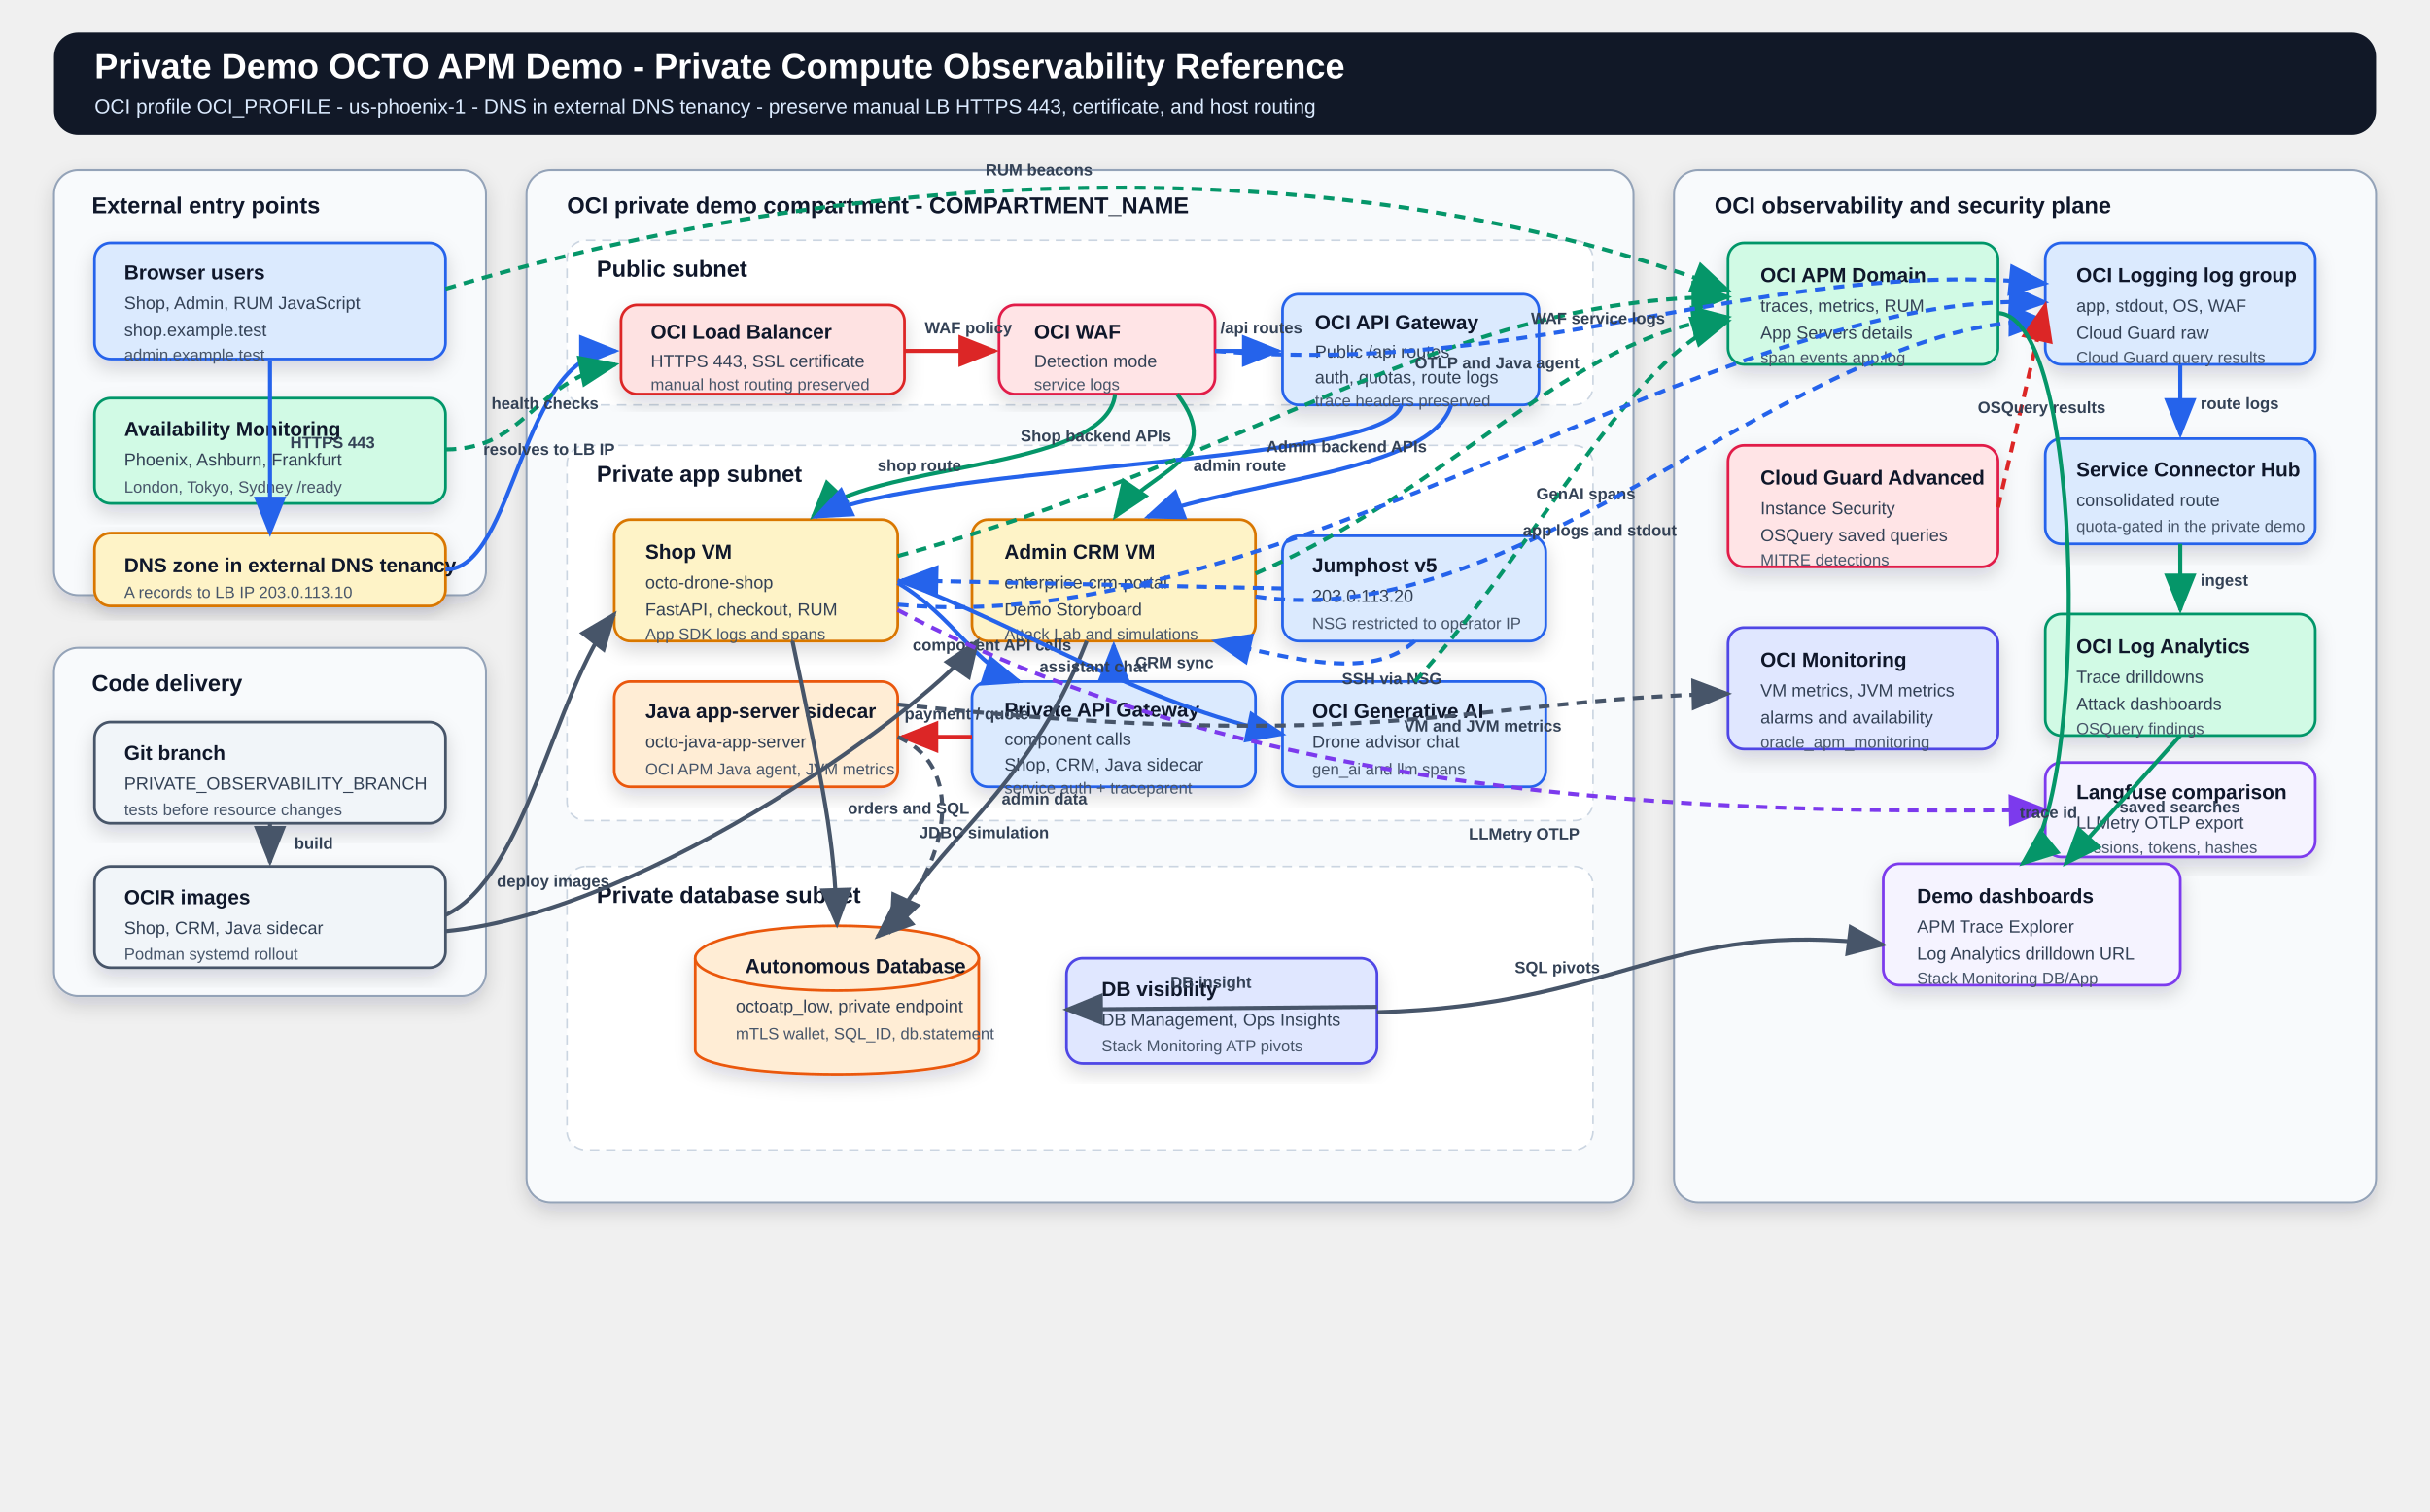
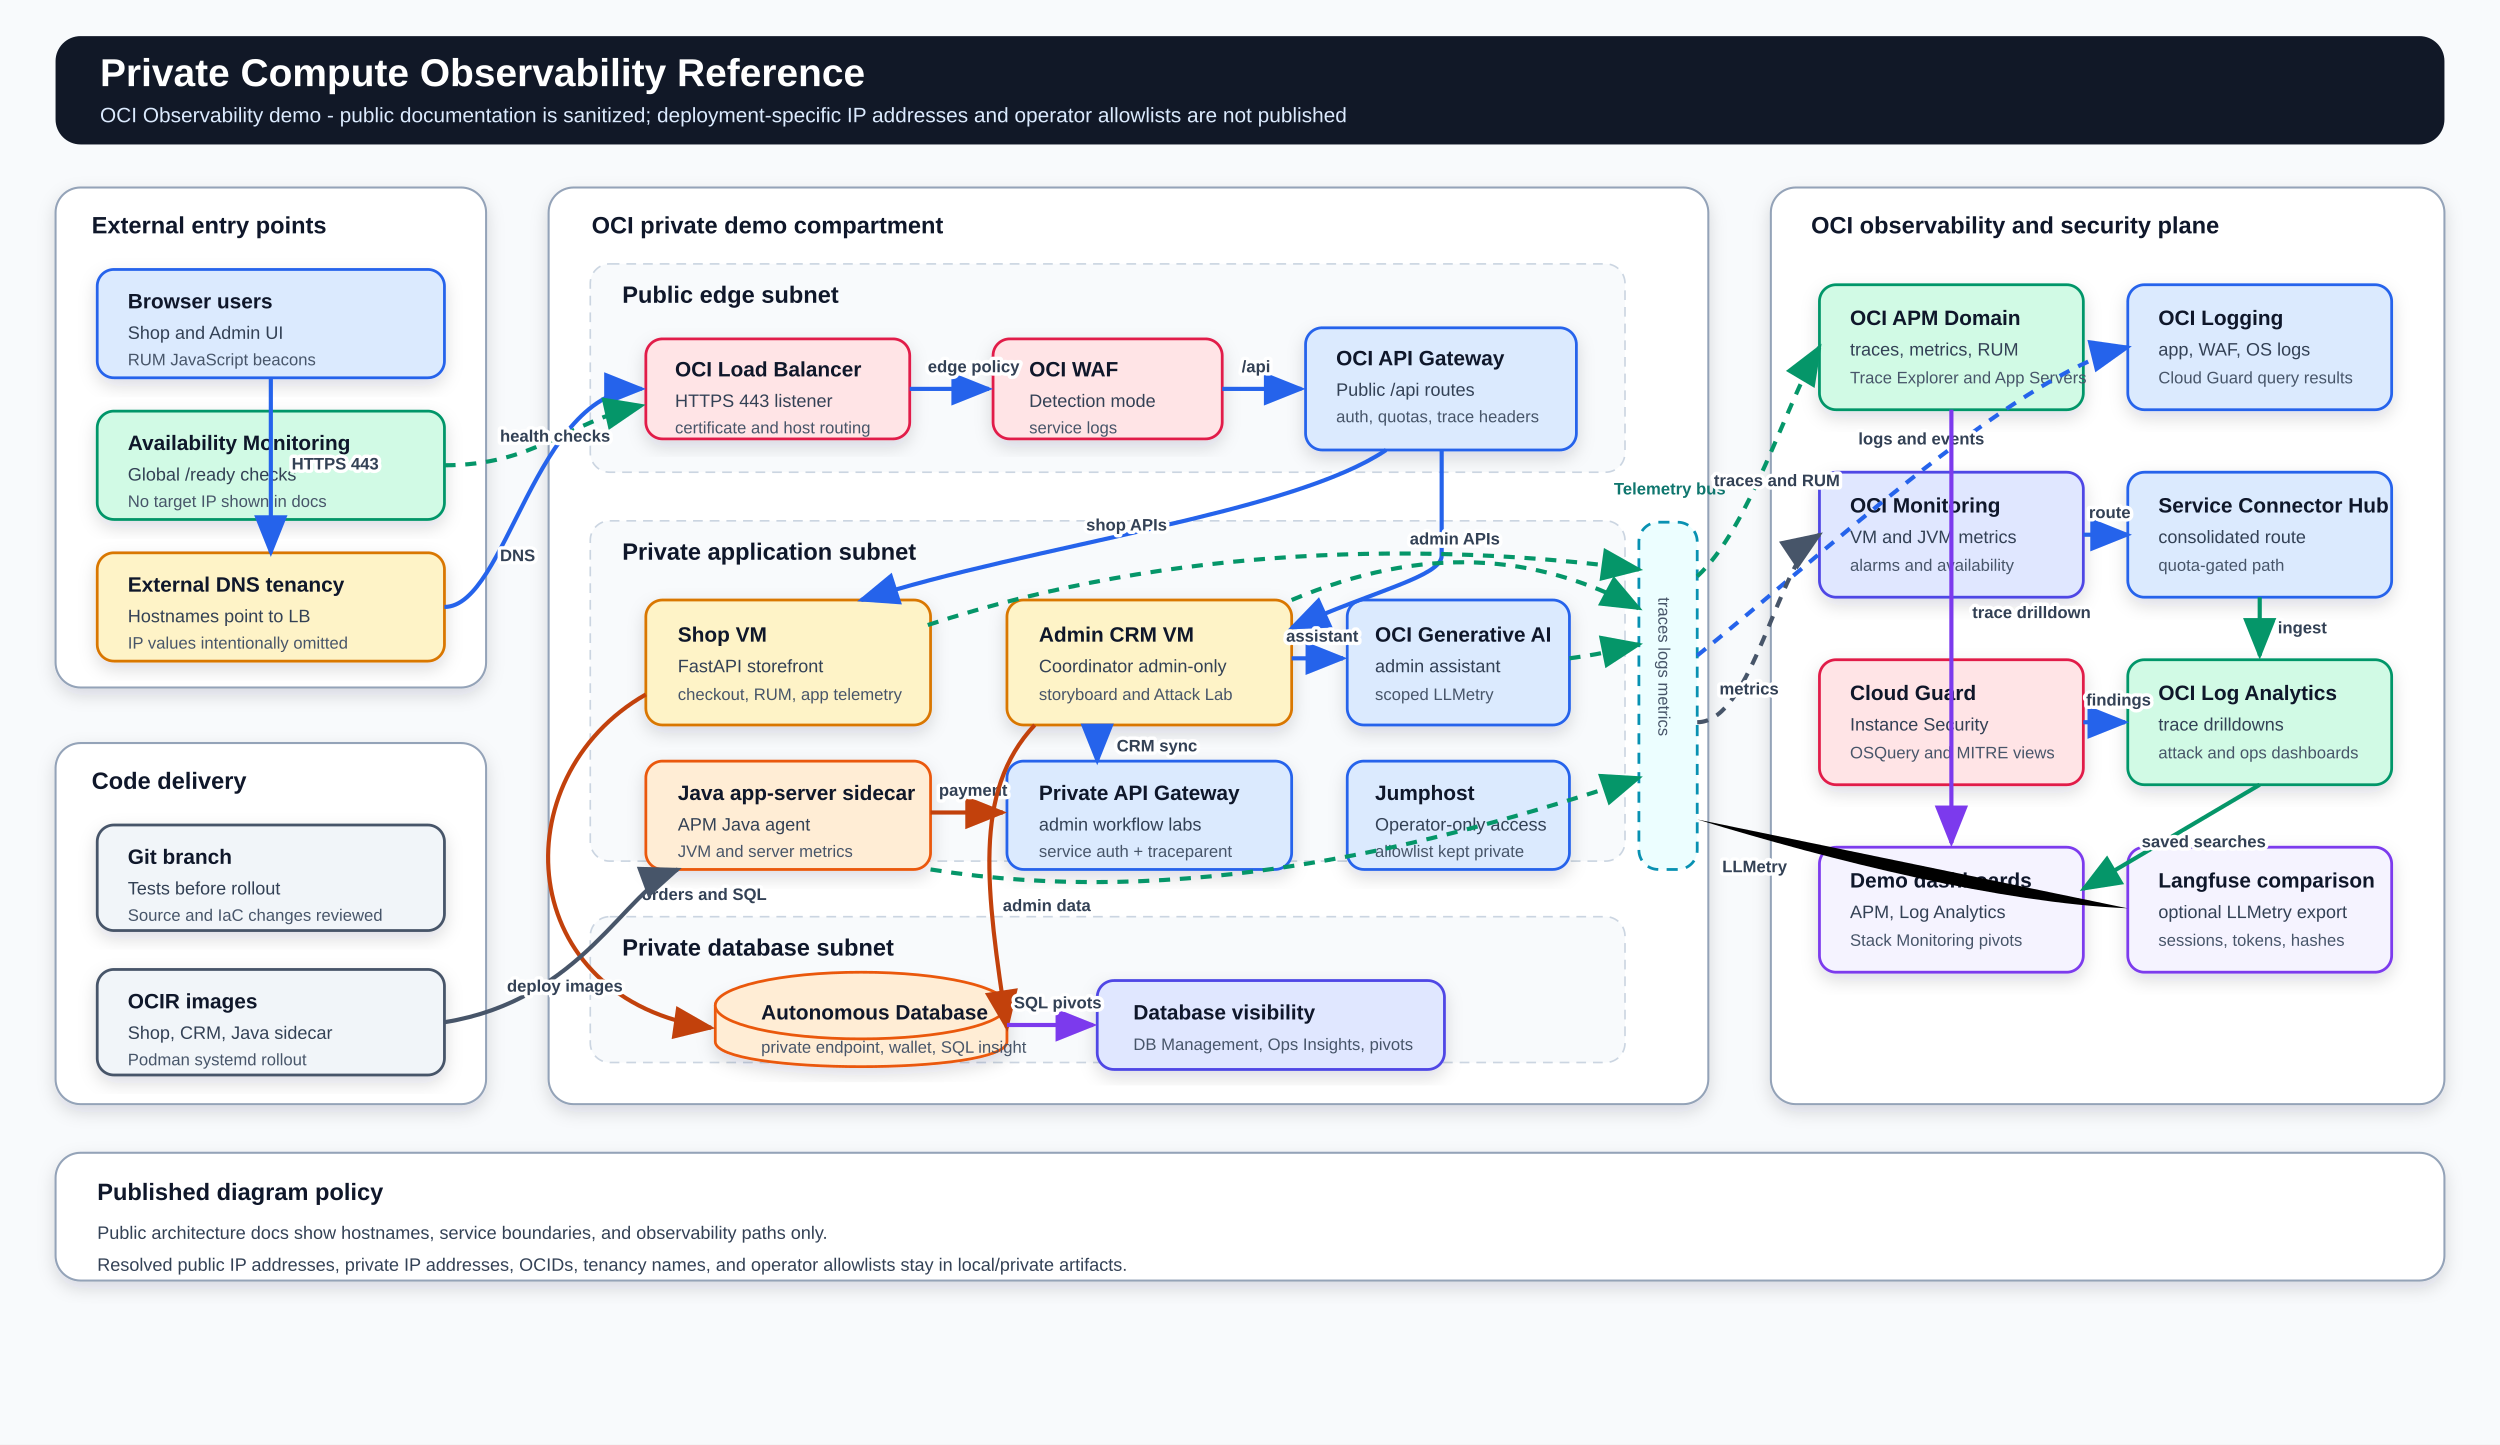
- <svg xmlns="http://www.w3.org/2000/svg" width="1800" height="1120" viewBox="0 0 1800 1120" role="img" aria-labelledby="title desc">
+ <svg xmlns="http://www.w3.org/2000/svg" width="1800" height="1040" viewBox="0 0 1800 1040" role="img" aria-labelledby="title desc">
  <defs>
    <marker id="arrow-blue" markerWidth="10" markerHeight="8" refX="9" refY="4" orient="auto" markerUnits="strokeWidth">
      <path d="M0,0 L10,4 L0,8 Z" fill="#2563eb" />
    </marker>
    <marker id="arrow-green" markerWidth="10" markerHeight="8" refX="9" refY="4" orient="auto" markerUnits="strokeWidth">
      <path d="M0,0 L10,4 L0,8 Z" fill="#059669" />
    </marker>
-     <marker id="arrow-red" markerWidth="10" markerHeight="8" refX="9" refY="4" orient="auto" markerUnits="strokeWidth">
-       <path d="M0,0 L10,4 L0,8 Z" fill="#dc2626" />
+     <marker id="arrow-orange" markerWidth="10" markerHeight="8" refX="9" refY="4" orient="auto" markerUnits="strokeWidth">
+       <path d="M0,0 L10,4 L0,8 Z" fill="#c2410c" />
    </marker>
    <marker id="arrow-slate" markerWidth="10" markerHeight="8" refX="9" refY="4" orient="auto" markerUnits="strokeWidth">
      <path d="M0,0 L10,4 L0,8 Z" fill="#475569" />
    </marker>
    <marker id="arrow-purple" markerWidth="10" markerHeight="8" refX="9" refY="4" orient="auto" markerUnits="strokeWidth">
      <path d="M0,0 L10,4 L0,8 Z" fill="#7c3aed" />
    </marker>
-     <filter id="softShadow" x="-20%" y="-20%" width="140%" height="140%">
-       <feDropShadow dx="0" dy="6" stdDeviation="7" flood-color="#0f172a" flood-opacity="0.16" />
+     <filter id="softShadow" x="-18%" y="-18%" width="136%" height="136%">
+       <feDropShadow dx="0" dy="5" stdDeviation="6" flood-color="#0f172a" flood-opacity="0.14" />
    </filter>
    <style>
-       .title { font: 700 26px Arial, sans-serif; fill: #fff; }
+       .page { fill: #f8fafc; }
+       .titlebar { fill: #111827; }
+       .title { font: 700 28px Arial, sans-serif; fill: #ffffff; }
      .subtitle { font: 400 15px Arial, sans-serif; fill: #dbeafe; }
+       .panel { fill: #ffffff; stroke: #94a3b8; stroke-width: 1.5; rx: 18; filter: url(#softShadow); }
+       .subpanel { fill: #f8fafc; stroke: #cbd5e1; stroke-width: 1.2; stroke-dasharray: 7 5; rx: 14; }
      .section { font: 700 17px Arial, sans-serif; fill: #0f172a; }
      .node-title { font: 700 15px Arial, sans-serif; fill: #0f172a; }
      .node { font: 400 13px Arial, sans-serif; fill: #334155; }
      .small { font: 400 12px Arial, sans-serif; fill: #475569; }
-       .edge { font: 600 12px Arial, sans-serif; fill: #334155; }
-       .panel { fill: #f8fafc; stroke: #94a3b8; stroke-width: 1.5; rx: 18; filter: url(#softShadow); }
-       .subpanel { fill: #ffffff; stroke: #cbd5e1; stroke-width: 1.2; stroke-dasharray: 7 5; rx: 14; }
+       .note { font: 700 12px Arial, sans-serif; fill: #0f766e; }
+       .edge { font: 700 12px Arial, sans-serif; fill: #334155; paint-order: stroke; stroke: #ffffff; stroke-width: 5px; stroke-linejoin: round; }
+       .node-box { stroke-width: 2; rx: 12; filter: url(#softShadow); }
      .blue { fill: #dbeafe; stroke: #2563eb; }
      .green { fill: #d1fae5; stroke: #059669; }
      .yellow { fill: #fef3c7; stroke: #d97706; }
      .orange { fill: #ffedd5; stroke: #ea580c; }
-       .red { fill: #fee2e2; stroke: #dc2626; }
      .rose { fill: #ffe4e6; stroke: #e11d48; }
      .indigo { fill: #e0e7ff; stroke: #4f46e5; }
      .purple { fill: #f5f3ff; stroke: #7c3aed; }
      .slate { fill: #f1f5f9; stroke: #475569; }
-       .node-box { stroke-width: 2; rx: 12; filter: url(#softShadow); }
-       .solid-blue { stroke: #2563eb; stroke-width: 3; fill: none; marker-end: url(#arrow-blue); }
-       .solid-green { stroke: #059669; stroke-width: 3; fill: none; marker-end: url(#arrow-green); }
-       .solid-red { stroke: #dc2626; stroke-width: 3; fill: none; marker-end: url(#arrow-red); }
-       .solid-slate { stroke: #475569; stroke-width: 3; fill: none; marker-end: url(#arrow-slate); }
-       .dash-blue { stroke: #2563eb; stroke-width: 3; fill: none; stroke-dasharray: 8 6; marker-end: url(#arrow-blue); }
-       .dash-green { stroke: #059669; stroke-width: 3; fill: none; stroke-dasharray: 8 6; marker-end: url(#arrow-green); }
-       .dash-red { stroke: #dc2626; stroke-width: 3; fill: none; stroke-dasharray: 8 6; marker-end: url(#arrow-red); }
-       .dash-slate { stroke: #475569; stroke-width: 3; fill: none; stroke-dasharray: 8 6; marker-end: url(#arrow-slate); }
-       .dash-purple { stroke: #7c3aed; stroke-width: 3; fill: none; stroke-dasharray: 8 6; marker-end: url(#arrow-purple); }
+       .line-blue { stroke: #2563eb; stroke-width: 3; fill: none; marker-end: url(#arrow-blue); }
+       .line-green { stroke: #059669; stroke-width: 3; fill: none; marker-end: url(#arrow-green); }
+       .line-orange { stroke: #c2410c; stroke-width: 3; fill: none; marker-end: url(#arrow-orange); }
+       .line-slate { stroke: #475569; stroke-width: 3; fill: none; marker-end: url(#arrow-slate); }
+       .line-purple { stroke: #7c3aed; stroke-width: 3; fill: none; marker-end: url(#arrow-purple); }
+       .dash-blue { stroke: #2563eb; stroke-width: 3; fill: none; stroke-dasharray: 8 7; marker-end: url(#arrow-blue); }
+       .dash-green { stroke: #059669; stroke-width: 3; fill: none; stroke-dasharray: 8 7; marker-end: url(#arrow-green); }
+       .dash-slate { stroke: #475569; stroke-width: 3; fill: none; stroke-dasharray: 8 7; marker-end: url(#arrow-slate); }
+       .bus { fill: #ecfeff; stroke: #0891b2; stroke-width: 2; rx: 14; stroke-dasharray: 8 6; }
    </style>
  </defs>
-   <rect x="40" y="24" width="1720" height="76" rx="18" fill="#111827" />
-   <text x="70" y="58" class="title">Private Demo OCTO APM Demo - Private Compute Observability Reference</text>
-   <text x="70" y="84" class="subtitle">OCI profile OCI_PROFILE - us-phoenix-1 - DNS in external DNS tenancy - preserve manual LB HTTPS 443, certificate, and host routing</text>
-   <rect x="40" y="126" width="320" height="315" class="panel" />
-   <text x="68" y="158" class="section">External entry points</text>
-   <rect x="70" y="180" width="260" height="86" class="node-box blue" />
-   <text x="92" y="207" class="node-title">Browser users</text>
-   <text x="92" y="229" class="node">Shop, Admin, RUM JavaScript</text>
-   <text x="92" y="249" class="node">shop.example.test</text>
-   <text x="92" y="267" class="small">admin.example.test</text>
-   <rect x="70" y="295" width="260" height="78" class="node-box green" />
-   <text x="92" y="323" class="node-title">Availability Monitoring</text>
-   <text x="92" y="345" class="node">Phoenix, Ashburn, Frankfurt</text>
-   <text x="92" y="365" class="small">London, Tokyo, Sydney /ready</text>
-   <rect x="70" y="395" width="260" height="54" class="node-box yellow" />
-   <text x="92" y="424" class="node-title">DNS zone in external DNS tenancy</text>
-   <text x="92" y="443" class="small">A records to LB IP 203.0.113.10</text>
-   <rect x="40" y="480" width="320" height="258" class="panel" />
-   <text x="68" y="512" class="section">Code delivery</text>
-   <rect x="70" y="535" width="260" height="75" class="node-box slate" />
-   <text x="92" y="563" class="node-title">Git branch</text>
-   <text x="92" y="585" class="node">PRIVATE_OBSERVABILITY_BRANCH</text>
-   <text x="92" y="604" class="small">tests before resource changes</text>
-   <rect x="70" y="642" width="260" height="75" class="node-box slate" />
-   <text x="92" y="670" class="node-title">OCIR images</text>
-   <text x="92" y="692" class="node">Shop, CRM, Java sidecar</text>
-   <text x="92" y="711" class="small">Podman systemd rollout</text>
-   <rect x="390" y="126" width="820" height="765" class="panel" />
-   <text x="420" y="158" class="section">OCI private demo compartment - COMPARTMENT_NAME</text>
-   <rect x="420" y="178" width="760" height="122" class="subpanel" />
-   <text x="442" y="205" class="section">Public subnet</text>
-   <rect x="460" y="226" width="210" height="66" class="node-box red" />
-   <text x="482" y="251" class="node-title">OCI Load Balancer</text>
-   <text x="482" y="272" class="node">HTTPS 443, SSL certificate</text>
-   <text x="482" y="289" class="small">manual host routing preserved</text>
-   <rect x="740" y="226" width="160" height="66" class="node-box rose" />
-   <text x="766" y="251" class="node-title">OCI WAF</text>
-   <text x="766" y="272" class="node">Detection mode</text>
-   <text x="766" y="289" class="small">service logs</text>
-   <rect x="950" y="218" width="190" height="82" class="node-box blue" />
-   <text x="974" y="244" class="node-title">OCI API Gateway</text>
-   <text x="974" y="265" class="node">Public /api routes</text>
-   <text x="974" y="284" class="node">auth, quotas, route logs</text>
-   <text x="974" y="301" class="small">trace headers preserved</text>
-   <rect x="420" y="330" width="760" height="278" class="subpanel" />
-   <text x="442" y="357" class="section">Private app subnet</text>
-   <rect x="455" y="385" width="210" height="90" class="node-box yellow" />
-   <text x="478" y="414" class="node-title">Shop VM</text>
-   <text x="478" y="436" class="node">octo-drone-shop</text>
-   <text x="478" y="456" class="node">FastAPI, checkout, RUM</text>
-   <text x="478" y="474" class="small">App SDK logs and spans</text>
-   <rect x="455" y="505" width="210" height="78" class="node-box orange" />
-   <text x="478" y="532" class="node-title">Java app-server sidecar</text>
-   <text x="478" y="554" class="node">octo-java-app-server</text>
-   <text x="478" y="574" class="small">OCI APM Java agent, JVM metrics</text>
-   <rect x="720" y="385" width="210" height="90" class="node-box yellow" />
-   <text x="744" y="414" class="node-title">Admin CRM VM</text>
-   <text x="744" y="436" class="node">enterprise-crm-portal</text>
-   <text x="744" y="456" class="node">Demo Storyboard</text>
-   <text x="744" y="474" class="small">Attack Lab and simulations</text>
-   <rect x="720" y="505" width="210" height="78" class="node-box blue" />
-   <text x="744" y="531" class="node-title">Private API Gateway</text>
-   <text x="744" y="552" class="node">component calls</text>
-   <text x="744" y="571" class="node">Shop, CRM, Java sidecar</text>
-   <text x="744" y="588" class="small">service auth + traceparent</text>
-   <rect x="950" y="397" width="195" height="78" class="node-box blue" />
-   <text x="972" y="424" class="node-title">Jumphost v5</text>
-   <text x="972" y="446" class="node">203.0.113.20</text>
-   <text x="972" y="466" class="small">NSG restricted to operator IP</text>
-   <rect x="950" y="505" width="195" height="78" class="node-box blue" />
-   <text x="972" y="532" class="node-title">OCI Generative AI</text>
-   <text x="972" y="554" class="node">Drone advisor chat</text>
-   <text x="972" y="574" class="small">gen_ai and llm spans</text>
-   <rect x="420" y="642" width="760" height="210" class="subpanel" />
-   <text x="442" y="669" class="section">Private database subnet</text>
-   <path d="M515 710 C515 686 725 686 725 710 L725 778 C725 802 515 802 515 778 Z" class="node-box orange" />
-   <ellipse cx="620" cy="710" rx="105" ry="24" fill="#ffedd5" stroke="#ea580c" stroke-width="2" />
-   <text x="552" y="721" class="node-title">Autonomous Database</text>
-   <text x="545" y="750" class="node">octoatp_low, private endpoint</text>
-   <text x="545" y="770" class="small">mTLS wallet, SQL_ID, db.statement</text>
-   <rect x="790" y="710" width="230" height="78" class="node-box indigo" />
-   <text x="816" y="738" class="node-title">DB visibility</text>
-   <text x="816" y="760" class="node">DB Management, Ops Insights</text>
-   <text x="816" y="779" class="small">Stack Monitoring ATP pivots</text>
-   <rect x="1240" y="126" width="520" height="765" class="panel" />
-   <text x="1270" y="158" class="section">OCI observability and security plane</text>
-   <rect x="1280" y="180" width="200" height="90" class="node-box green" />
-   <text x="1304" y="209" class="node-title">OCI APM Domain</text>
-   <text x="1304" y="231" class="node">traces, metrics, RUM</text>
-   <text x="1304" y="251" class="node">App Servers details</text>
-   <text x="1304" y="269" class="small">span events app.log</text>
-   <rect x="1515" y="180" width="200" height="90" class="node-box blue" />
-   <text x="1538" y="209" class="node-title">OCI Logging log group</text>
-   <text x="1538" y="231" class="node">app, stdout, OS, WAF</text>
-   <text x="1538" y="251" class="node">Cloud Guard raw</text>
-   <text x="1538" y="269" class="small">Cloud Guard query results</text>
-   <rect x="1280" y="330" width="200" height="90" class="node-box rose" />
-   <text x="1304" y="359" class="node-title">Cloud Guard Advanced</text>
-   <text x="1304" y="381" class="node">Instance Security</text>
-   <text x="1304" y="401" class="node">OSQuery saved queries</text>
-   <text x="1304" y="419" class="small">MITRE detections</text>
-   <rect x="1515" y="325" width="200" height="78" class="node-box blue" />
-   <text x="1538" y="353" class="node-title">Service Connector Hub</text>
-   <text x="1538" y="375" class="node">consolidated route</text>
-   <text x="1538" y="394" class="small">quota-gated in the private demo</text>
-   <rect x="1515" y="455" width="200" height="90" class="node-box green" />
-   <text x="1538" y="484" class="node-title">OCI Log Analytics</text>
-   <text x="1538" y="506" class="node">Trace drilldowns</text>
-   <text x="1538" y="526" class="node">Attack dashboards</text>
-   <text x="1538" y="544" class="small">OSQuery findings</text>
-   <rect x="1280" y="465" width="200" height="90" class="node-box indigo" />
-   <text x="1304" y="494" class="node-title">OCI Monitoring</text>
-   <text x="1304" y="516" class="node">VM metrics, JVM metrics</text>
-   <text x="1304" y="536" class="node">alarms and availability</text>
-   <text x="1304" y="554" class="small">oracle_apm_monitoring</text>
-   <rect x="1515" y="565" width="200" height="70" class="node-box purple" />
-   <text x="1538" y="592" class="node-title">Langfuse comparison</text>
-   <text x="1538" y="614" class="node">LLMetry OTLP export</text>
-   <text x="1538" y="632" class="small">sessions, tokens, hashes</text>
-   <rect x="1395" y="640" width="220" height="90" class="node-box purple" />
-   <text x="1420" y="669" class="node-title">Demo dashboards</text>
-   <text x="1420" y="691" class="node">APM Trace Explorer</text>
-   <text x="1420" y="711" class="node">Log Analytics drilldown URL</text>
-   <text x="1420" y="729" class="small">Stack Monitoring DB/App</text>
-   <path d="M200 267 L200 395" class="solid-blue" />
-   <text x="215" y="332" class="edge">HTTPS 443</text>
-   <path d="M330 422 C382 422 385 260 456 260" class="solid-blue" />
-   <text x="358" y="337" class="edge">resolves to LB IP</text>
-   <path d="M330 333 C390 333 395 282 456 270" class="dash-green" />
-   <text x="364" y="303" class="edge">health checks</text>
-   <path d="M670 260 L737 260" class="solid-red" />
-   <text x="685" y="247" class="edge">WAF policy</text>
-   <path d="M900 260 L947 260" class="solid-blue" />
-   <text x="904" y="247" class="edge">/api routes</text>
-   <path d="M826 292 C820 350 641 342 602 383" class="solid-green" />
-   <text x="650" y="349" class="edge">shop route</text>
-   <path d="M872 292 C910 342 850 348 826 383" class="solid-green" />
-   <text x="884" y="349" class="edge">admin route</text>
-   <path d="M1038 300 C1030 345 692 342 604 383" class="solid-blue" />
-   <text x="756" y="327" class="edge">Shop backend APIs</text>
-   <path d="M1075 300 C1060 350 925 355 850 383" class="solid-blue" />
-   <text x="938" y="335" class="edge">Admin backend APIs</text>
-   <path d="M665 432 C706 456 724 495 755 505" class="solid-blue" />
-   <text x="676" y="482" class="edge">component API calls</text>
-   <path d="M720 546 L668 546" class="solid-red" />
-   <text x="670" y="533" class="edge">payment / quote</text>
-   <path d="M825 505 L825 478" class="solid-blue" />
-   <text x="841" y="495" class="edge">CRM sync</text>
-   <path d="M587 475 C610 585 618 620 620 685" class="solid-slate" />
-   <text x="628" y="603" class="edge">orders and SQL</text>
-   <path d="M805 475 C760 590 690 625 660 690" class="solid-slate" />
-   <text x="742" y="596" class="edge">admin data</text>
-   <path d="M665 546 C720 570 700 650 650 694" class="dash-slate" />
-   <text x="681" y="621" class="edge">JDBC simulation</text>
-   <path d="M665 430 C760 465 845 522 950 544" class="solid-blue" />
-   <text x="770" y="498" class="edge">assistant chat</text>
-   <path d="M950 436 L668 430" class="dash-blue" />
-   <path d="M1048 475 C1016 504 961 489 900 475" class="dash-blue" />
-   <text x="994" y="507" class="edge">SSH via NSG</text>
-   <path d="M200 610 L200 639" class="solid-slate" />
-   <text x="218" y="629" class="edge">build</text>
-   <path d="M330 678 C390 650 410 513 455 455" class="solid-slate" />
-   <path d="M330 690 C480 676 693 520 724 475" class="solid-slate" />
-   <text x="368" y="657" class="edge">deploy images</text>
-   <path d="M330 214 C690 106 1040 122 1280 215" class="dash-green" />
-   <text x="730" y="130" class="edge">RUM beacons</text>
-   <path d="M665 412 C930 340 1070 220 1280 220" class="dash-green" />
-   <path d="M930 425 C1080 360 1160 250 1280 235" class="dash-green" />
-   <text x="1048" y="273" class="edge">OTLP and Java agent</text>
-   <path d="M1048 505 C1135 410 1210 260 1280 238" class="dash-green" />
-   <text x="1138" y="370" class="edge">GenAI spans</text>
-   <path d="M665 452 C925 590 1250 604 1515 600" class="dash-purple" />
-   <text x="1088" y="622" class="edge">LLMetry OTLP</text>
-   <path d="M665 448 C950 475 1272 212 1515 224" class="dash-blue" />
-   <path d="M930 442 C1130 472 1335 235 1515 238" class="dash-blue" />
-   <text x="1128" y="397" class="edge">app logs and stdout</text>
-   <path d="M900 260 C1140 280 1308 190 1515 210" class="dash-blue" />
-   <text x="1134" y="240" class="edge">WAF service logs</text>
-   <path d="M1480 376 L1515 226" class="dash-red" />
-   <text x="1465" y="306" class="edge">OSQuery results</text>
-   <path d="M1615 270 L1615 322" class="solid-blue" />
-   <text x="1630" y="303" class="edge">route logs</text>
-   <path d="M1615 403 L1615 452" class="solid-green" />
-   <text x="1630" y="434" class="edge">ingest</text>
-   <path d="M1480 232 C1546 235 1547 600 1498 640" class="solid-green" />
-   <text x="1496" y="606" class="edge">trace id</text>
-   <path d="M1615 545 L1530 640" class="solid-green" />
-   <text x="1570" y="602" class="edge">saved searches</text>
-   <path d="M1020 750 C1200 745 1235 680 1395 700" class="solid-slate" />
-   <text x="1122" y="721" class="edge">SQL pivots</text>
-   <path d="M1020 746 L790 748" class="solid-slate" />
-   <text x="867" y="732" class="edge">DB insight</text>
-   <path d="M665 522 C1025 560 1090 518 1280 514" class="dash-slate" />
-   <text x="1040" y="542" class="edge">VM and JVM metrics</text>
+   <rect class="page" x="0" y="0" width="1800" height="1040" />
+   <rect class="titlebar" x="40" y="26" width="1720" height="78" rx="18" />
+   <text x="72" y="62" class="title">Private Compute Observability Reference</text>
+   <text x="72" y="88" class="subtitle">OCI Observability demo - public documentation is sanitized; deployment-specific IP addresses and operator allowlists are not published</text>
+   <rect x="40" y="135" width="310" height="360" class="panel" />
+   <text x="66" y="168" class="section">External entry points</text>
+   <rect x="70" y="194" width="250" height="78" class="node-box blue" />
+   <text x="92" y="222" class="node-title">Browser users</text>
+   <text x="92" y="244" class="node">Shop and Admin UI</text>
+   <text x="92" y="263" class="small">RUM JavaScript beacons</text>
+   <rect x="70" y="296" width="250" height="78" class="node-box green" />
+   <text x="92" y="324" class="node-title">Availability Monitoring</text>
+   <text x="92" y="346" class="node">Global /ready checks</text>
+   <text x="92" y="365" class="small">No target IP shown in docs</text>
+   <rect x="70" y="398" width="250" height="78" class="node-box yellow" />
+   <text x="92" y="426" class="node-title">External DNS tenancy</text>
+   <text x="92" y="448" class="node">Hostnames point to LB</text>
+   <text x="92" y="467" class="small">IP values intentionally omitted</text>
+   <rect x="40" y="535" width="310" height="260" class="panel" />
+   <text x="66" y="568" class="section">Code delivery</text>
+   <rect x="70" y="594" width="250" height="76" class="node-box slate" />
+   <text x="92" y="622" class="node-title">Git branch</text>
+   <text x="92" y="644" class="node">Tests before rollout</text>
+   <text x="92" y="663" class="small">Source and IaC changes reviewed</text>
+   <rect x="70" y="698" width="250" height="76" class="node-box slate" />
+   <text x="92" y="726" class="node-title">OCIR images</text>
+   <text x="92" y="748" class="node">Shop, CRM, Java sidecar</text>
+   <text x="92" y="767" class="small">Podman systemd rollout</text>
+   <rect x="395" y="135" width="835" height="660" class="panel" />
+   <text x="426" y="168" class="section">OCI private demo compartment</text>
+   <rect x="425" y="190" width="745" height="150" class="subpanel" />
+   <text x="448" y="218" class="section">Public edge subnet</text>
+   <rect x="465" y="244" width="190" height="72" class="node-box rose" />
+   <text x="486" y="271" class="node-title">OCI Load Balancer</text>
+   <text x="486" y="293" class="node">HTTPS 443 listener</text>
+   <text x="486" y="312" class="small">certificate and host routing</text>
+   <rect x="715" y="244" width="165" height="72" class="node-box rose" />
+   <text x="741" y="271" class="node-title">OCI WAF</text>
+   <text x="741" y="293" class="node">Detection mode</text>
+   <text x="741" y="312" class="small">service logs</text>
+   <rect x="940" y="236" width="195" height="88" class="node-box blue" />
+   <text x="962" y="263" class="node-title">OCI API Gateway</text>
+   <text x="962" y="285" class="node">Public /api routes</text>
+   <text x="962" y="304" class="small">auth, quotas, trace headers</text>
+   <rect x="425" y="375" width="745" height="245" class="subpanel" />
+   <text x="448" y="403" class="section">Private application subnet</text>
+   <rect x="465" y="432" width="205" height="90" class="node-box yellow" />
+   <text x="488" y="462" class="node-title">Shop VM</text>
+   <text x="488" y="484" class="node">FastAPI storefront</text>
+   <text x="488" y="504" class="small">checkout, RUM, app telemetry</text>
+   <rect x="465" y="548" width="205" height="78" class="node-box orange" />
+   <text x="488" y="576" class="node-title">Java app-server sidecar</text>
+   <text x="488" y="598" class="node">APM Java agent</text>
+   <text x="488" y="617" class="small">JVM and server metrics</text>
+   <rect x="725" y="432" width="205" height="90" class="node-box yellow" />
+   <text x="748" y="462" class="node-title">Admin CRM VM</text>
+   <text x="748" y="484" class="node">Coordinator admin-only</text>
+   <text x="748" y="504" class="small">storyboard and Attack Lab</text>
+   <rect x="725" y="548" width="205" height="78" class="node-box blue" />
+   <text x="748" y="576" class="node-title">Private API Gateway</text>
+   <text x="748" y="598" class="node">admin workflow labs</text>
+   <text x="748" y="617" class="small">service auth + traceparent</text>
+   <rect x="970" y="432" width="160" height="90" class="node-box blue" />
+   <text x="990" y="462" class="node-title">OCI Generative AI</text>
+   <text x="990" y="484" class="node">admin assistant</text>
+   <text x="990" y="504" class="small">scoped LLMetry</text>
+   <rect x="970" y="548" width="160" height="78" class="node-box blue" />
+   <text x="990" y="576" class="node-title">Jumphost</text>
+   <text x="990" y="598" class="node">Operator-only access</text>
+   <text x="990" y="617" class="small">allowlist kept private</text>
+   <rect x="425" y="660" width="745" height="105" class="subpanel" />
+   <text x="448" y="688" class="section">Private database subnet</text>
+   <path d="M515 724 C515 700 725 700 725 724 L725 750 C725 774 515 774 515 750 Z" class="node-box orange" />
+   <ellipse cx="620" cy="724" rx="105" ry="24" fill="#ffedd5" stroke="#ea580c" stroke-width="2" />
+   <text x="548" y="734" class="node-title">Autonomous Database</text>
+   <text x="548" y="758" class="small">private endpoint, wallet, SQL insight</text>
+   <rect x="790" y="706" width="250" height="64" class="node-box indigo" />
+   <text x="816" y="734" class="node-title">Database visibility</text>
+   <text x="816" y="756" class="small">DB Management, Ops Insights, pivots</text>
+   <rect x="1180" y="376" width="42" height="250" class="bus" />
+   <text x="1162" y="356" class="note">Telemetry bus</text>
+   <text x="1194" y="430" class="small" transform="rotate(90 1194 430)">traces logs metrics</text>
+   <rect x="1275" y="135" width="485" height="660" class="panel" />
+   <text x="1304" y="168" class="section">OCI observability and security plane</text>
+   <rect x="1310" y="205" width="190" height="90" class="node-box green" />
+   <text x="1332" y="234" class="node-title">OCI APM Domain</text>
+   <text x="1332" y="256" class="node">traces, metrics, RUM</text>
+   <text x="1332" y="276" class="small">Trace Explorer and App Servers</text>
+   <rect x="1532" y="205" width="190" height="90" class="node-box blue" />
+   <text x="1554" y="234" class="node-title">OCI Logging</text>
+   <text x="1554" y="256" class="node">app, WAF, OS logs</text>
+   <text x="1554" y="276" class="small">Cloud Guard query results</text>
+   <rect x="1310" y="340" width="190" height="90" class="node-box indigo" />
+   <text x="1332" y="369" class="node-title">OCI Monitoring</text>
+   <text x="1332" y="391" class="node">VM and JVM metrics</text>
+   <text x="1332" y="411" class="small">alarms and availability</text>
+   <rect x="1532" y="340" width="190" height="90" class="node-box blue" />
+   <text x="1554" y="369" class="node-title">Service Connector Hub</text>
+   <text x="1554" y="391" class="node">consolidated route</text>
+   <text x="1554" y="411" class="small">quota-gated path</text>
+   <rect x="1310" y="475" width="190" height="90" class="node-box rose" />
+   <text x="1332" y="504" class="node-title">Cloud Guard</text>
+   <text x="1332" y="526" class="node">Instance Security</text>
+   <text x="1332" y="546" class="small">OSQuery and MITRE views</text>
+   <rect x="1532" y="475" width="190" height="90" class="node-box green" />
+   <text x="1554" y="504" class="node-title">OCI Log Analytics</text>
+   <text x="1554" y="526" class="node">trace drilldowns</text>
+   <text x="1554" y="546" class="small">attack and ops dashboards</text>
+   <rect x="1310" y="610" width="190" height="90" class="node-box purple" />
+   <text x="1332" y="639" class="node-title">Demo dashboards</text>
+   <text x="1332" y="661" class="node">APM, Log Analytics</text>
+   <text x="1332" y="681" class="small">Stack Monitoring pivots</text>
+   <rect x="1532" y="610" width="190" height="90" class="node-box purple" />
+   <text x="1554" y="639" class="node-title">Langfuse comparison</text>
+   <text x="1554" y="661" class="node">optional LLMetry export</text>
+   <text x="1554" y="681" class="small">sessions, tokens, hashes</text>
+   <path d="M195 272 L195 398" class="line-blue" />
+   <text x="210" y="338" class="edge">HTTPS 443</text>
+   <path d="M320 437 C365 437 385 280 462 280" class="line-blue" />
+   <text x="360" y="404" class="edge">DNS</text>
+   <path d="M320 335 C385 335 408 304 462 292" class="dash-green" />
+   <text x="360" y="318" class="edge">health checks</text>
+   <path d="M655 280 L712 280" class="line-blue" />
+   <text x="668" y="268" class="edge">edge policy</text>
+   <path d="M880 280 L937 280" class="line-blue" />
+   <text x="894" y="268" class="edge">/api</text>
+   <path d="M1038 324 L1038 400 C1038 415 990 425 930 452" class="line-blue" />
+   <text x="1015" y="392" class="edge">admin APIs</text>
+   <path d="M998 324 C930 370 745 392 620 432" class="line-blue" />
+   <text x="782" y="382" class="edge">shop APIs</text>
+   <path d="M790 522 L790 548" class="line-blue" />
+   <text x="804" y="541" class="edge">CRM sync</text>
+   <path d="M670 585 L722 585" class="line-orange" />
+   <text x="676" y="573" class="edge">payment</text>
+   <path d="M465 500 C360 560 370 720 512 740" class="line-orange" />
+   <text x="462" y="648" class="edge">orders and SQL</text>
+   <path d="M745 522 C700 570 710 640 725 740" class="line-orange" />
+   <text x="722" y="656" class="edge">admin data</text>
+   <path d="M930 474 L967 474" class="line-blue" />
+   <text x="926" y="462" class="edge">assistant</text>
+   <path d="M320 736 C420 720 450 640 488 626" class="line-slate" />
+   <text x="365" y="714" class="edge">deploy images</text>
+   <path d="M725 738 L787 738" class="line-purple" />
+   <text x="730" y="726" class="edge">SQL pivots</text>
+   <path d="M668 450 C845 392 1030 390 1180 410" class="dash-green" />
+   <path d="M930 432 C1025 392 1105 398 1180 438" class="dash-green" />
+   <path d="M670 626 C850 655 1030 610 1180 560" class="dash-green" />
+   <path d="M1130 474 C1160 470 1170 466 1180 464" class="dash-green" />
+   <path d="M1222 415 C1260 380 1285 292 1310 250" class="dash-green" />
+   <text x="1234" y="350" class="edge">traces and RUM</text>
+   <path d="M1222 472 C1300 410 1450 270 1532 250" class="dash-blue" />
+   <text x="1338" y="320" class="edge">logs and events</text>
+   <path d="M1222 520 C1262 520 1280 405 1310 385" class="dash-slate" />
+   <text x="1238" y="500" class="edge">metrics</text>
+   <path d="M1500 385 L1532 385" class="line-blue" />
+   <text x="1504" y="373" class="edge">route</text>
+   <path d="M1627 430 L1627 472" class="line-green" />
+   <text x="1640" y="456" class="edge">ingest</text>
+   <path d="M1500 520 L1530 520" class="line-blue" />
+   <text x="1502" y="508" class="edge">findings</text>
+   <path d="M1405 295 L1405 607" class="line-purple" />
+   <text x="1420" y="445" class="edge">trace drilldown</text>
+   <path d="M1627 565 L1500 640" class="line-green" />
+   <text x="1542" y="610" class="edge">saved searches</text>
+   <path d="M1222 590 C1320 620 1440 650 1532 654" class="dash-purple" />
+   <text x="1240" y="628" class="edge">LLMetry</text>
+   <rect x="40" y="830" width="1720" height="92" class="panel" />
+   <text x="70" y="864" class="section">Published diagram policy</text>
+   <text x="70" y="892" class="node">Public architecture docs show hostnames, service boundaries, and observability paths only.</text>
+   <text x="70" y="915" class="node">Resolved public IP addresses, private IP addresses, OCIDs, tenancy names, and operator allowlists stay in local/private artifacts.</text>
</svg>
